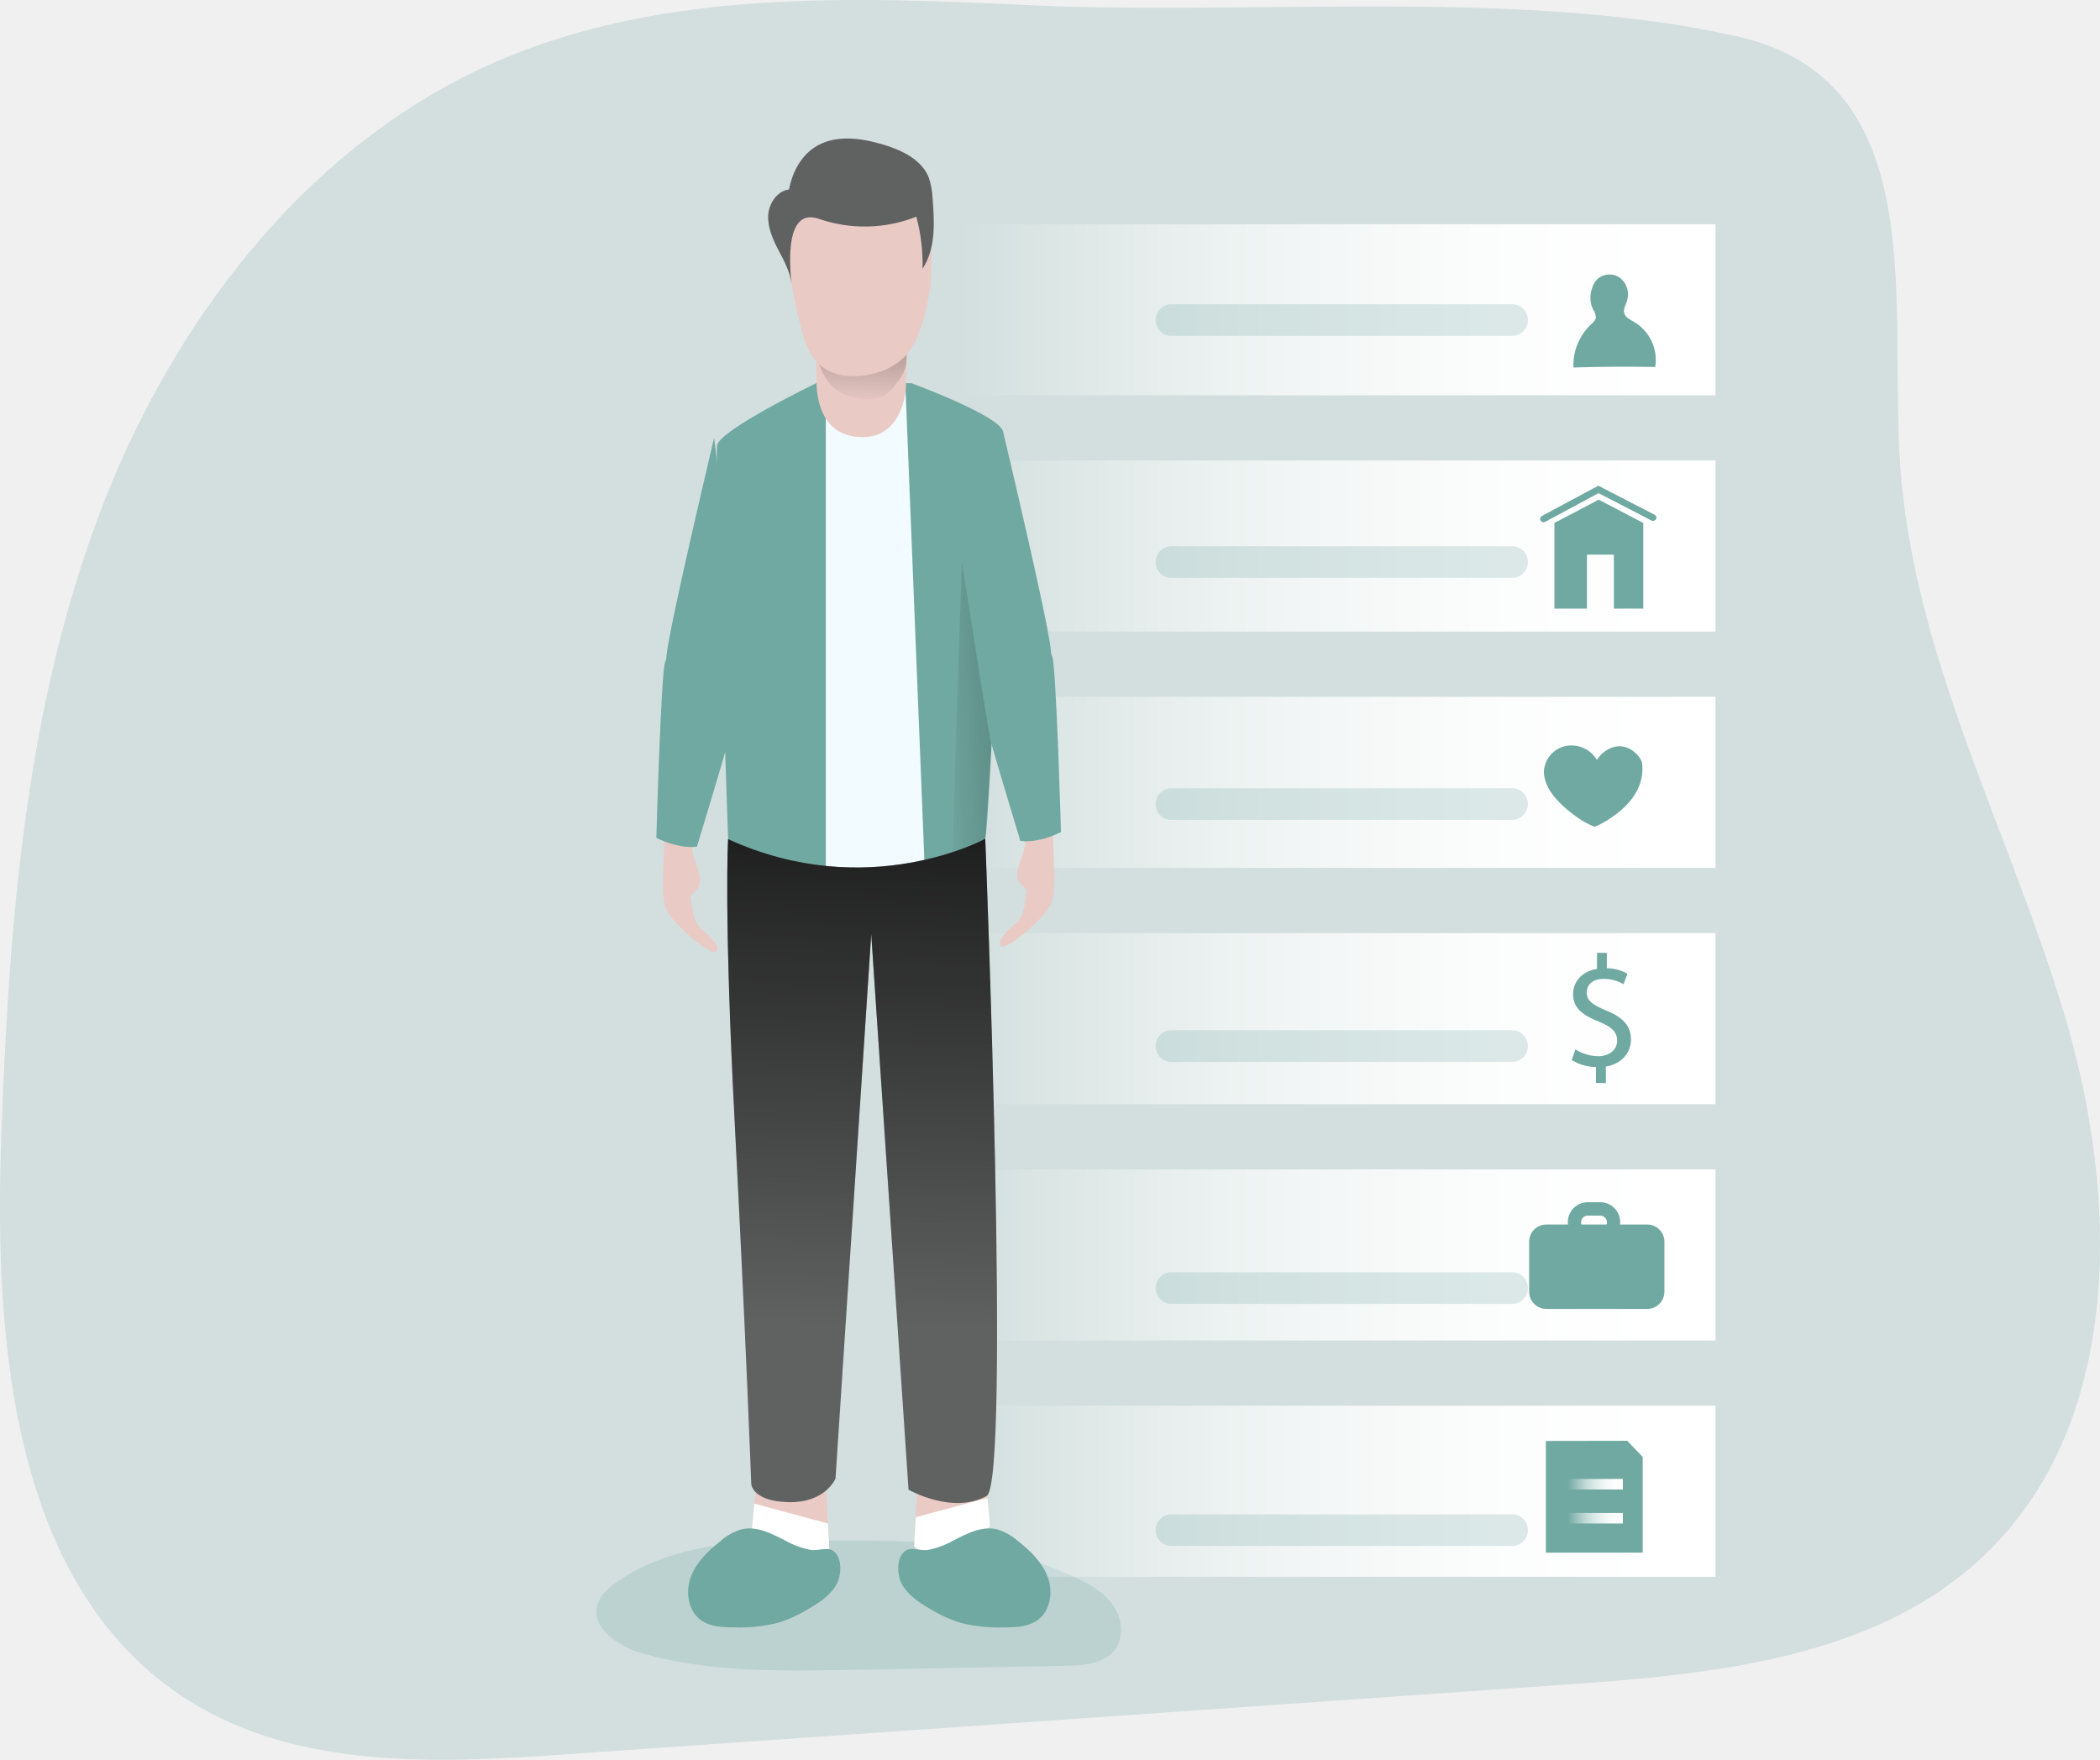
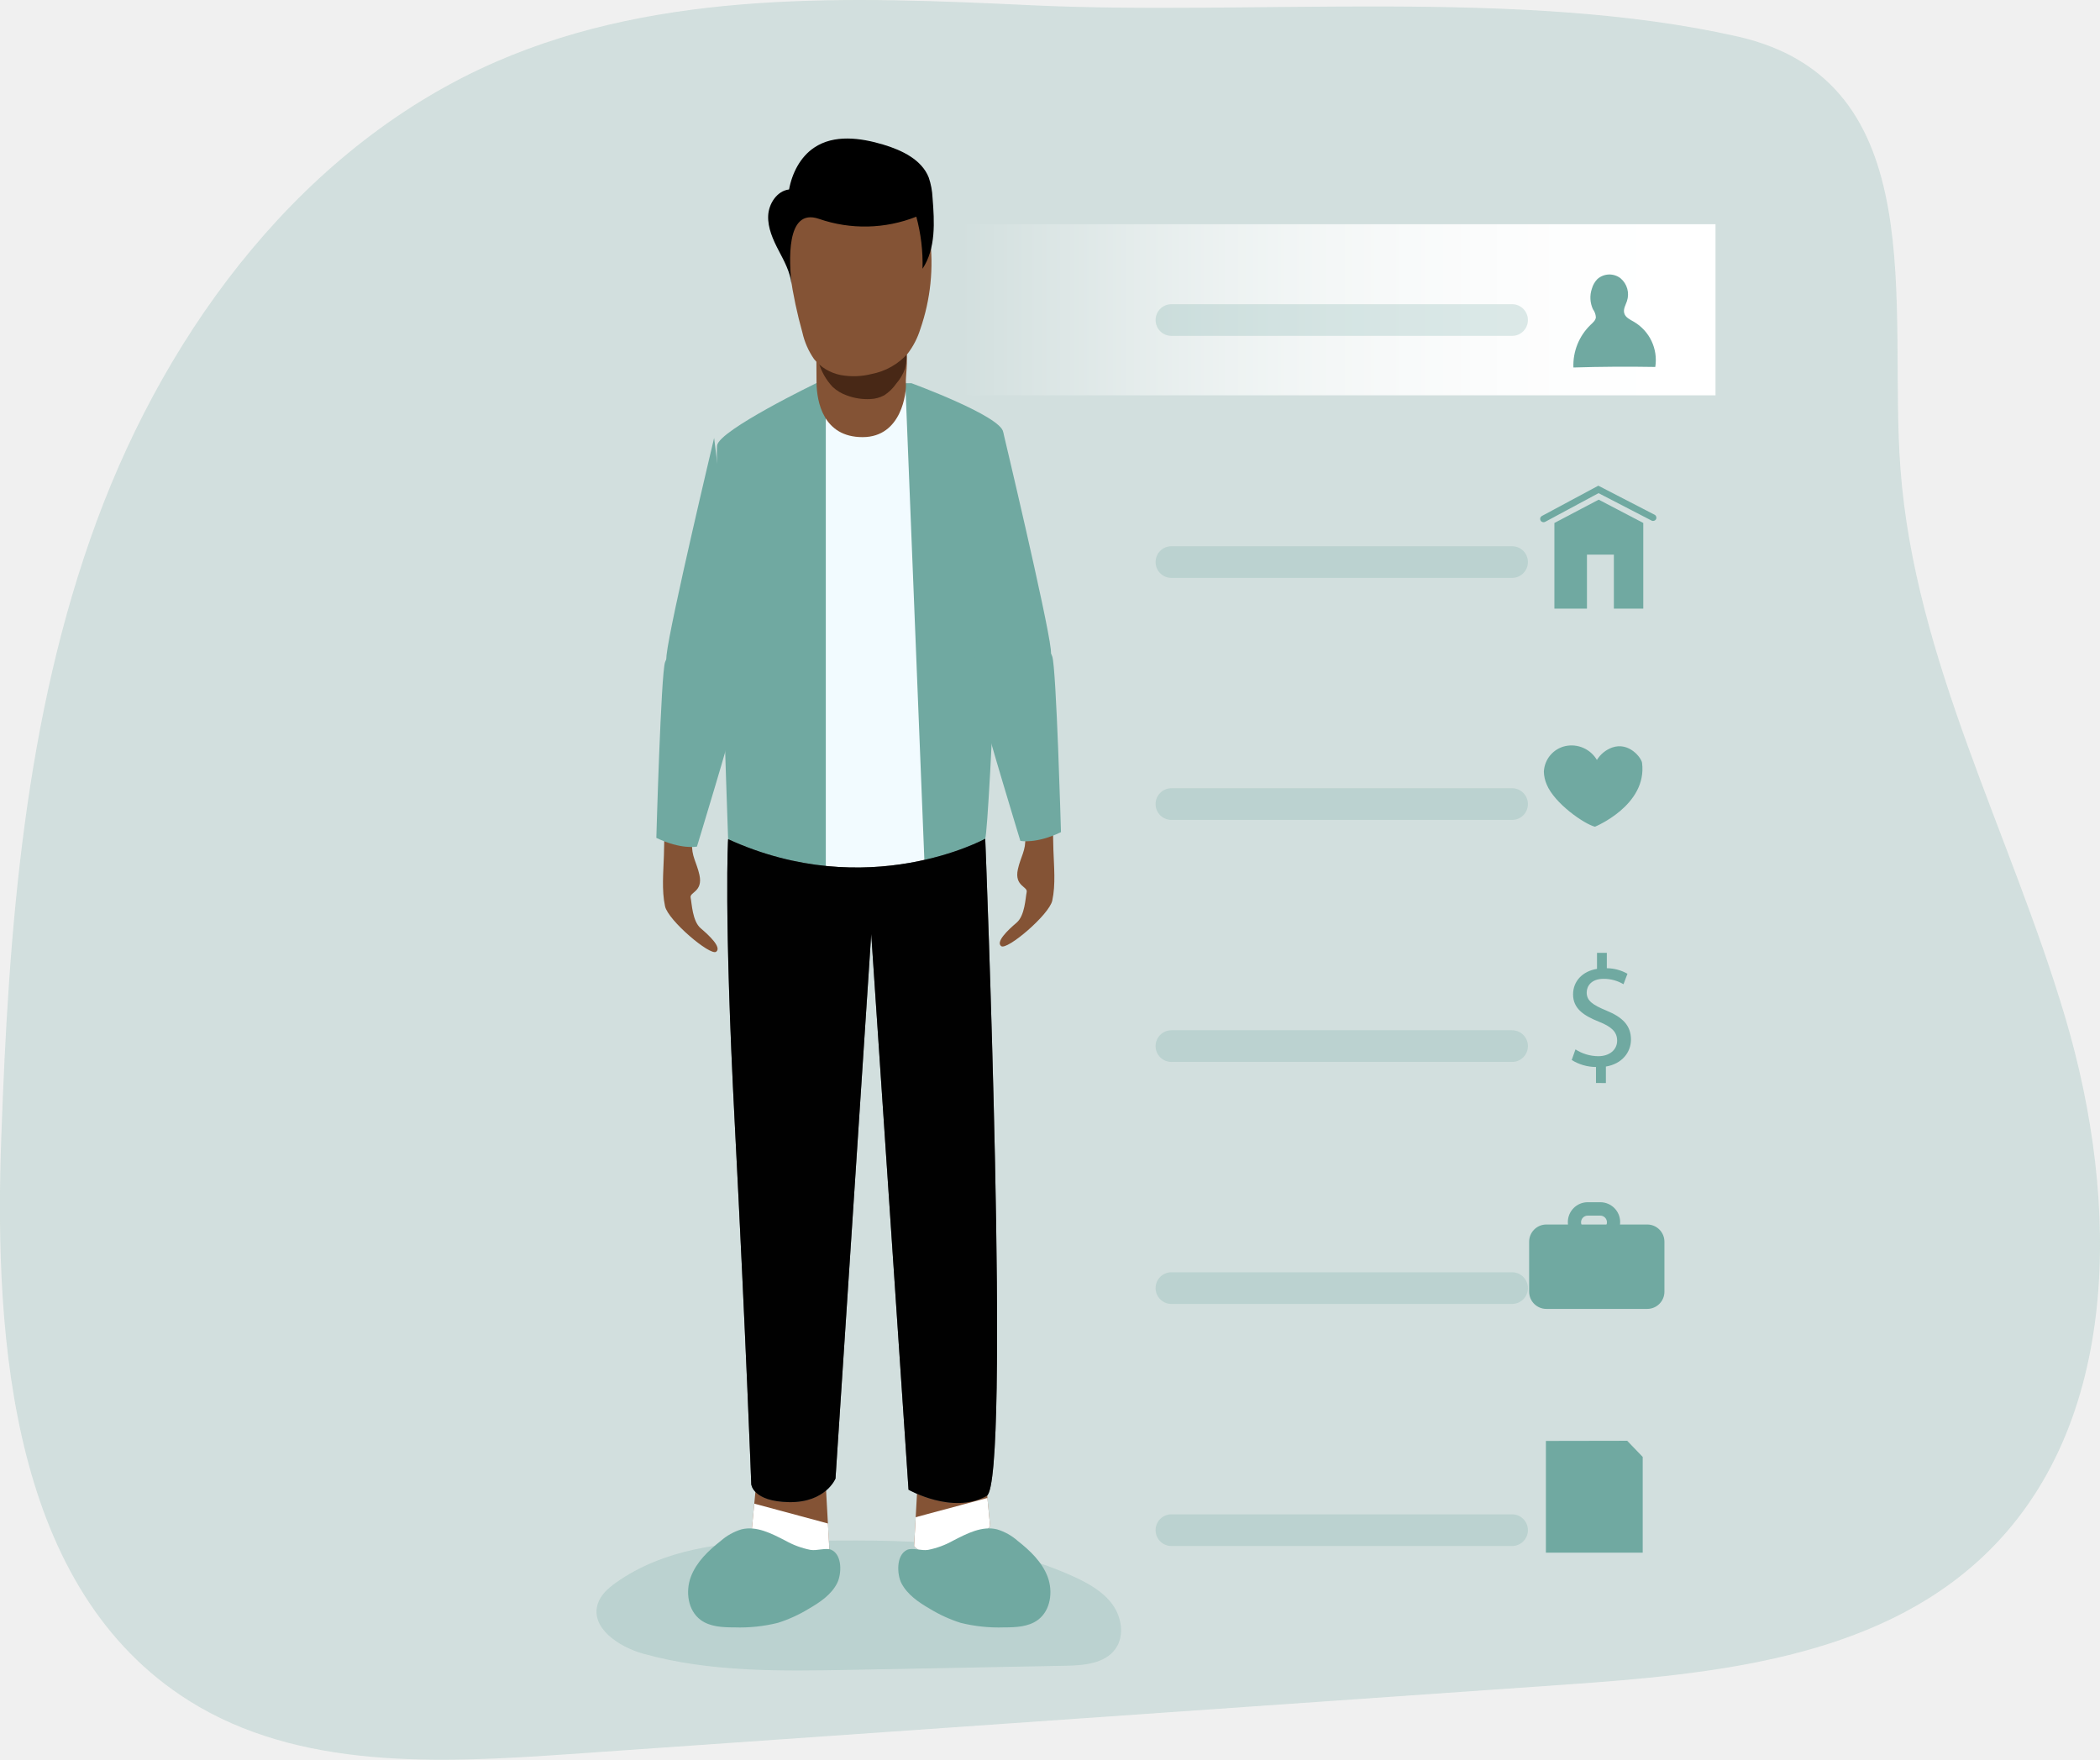
- <svg xmlns="http://www.w3.org/2000/svg" xmlns:xlink="http://www.w3.org/1999/xlink" id="Layer_1" data-name="Layer 1" viewBox="0 0 557.91 467.46">
+ <svg xmlns="http://www.w3.org/2000/svg" xmlns:xlink="http://www.w3.org/1999/xlink" width="557.91" height="467.46">
  <defs>
-     <linearGradient id="linear-gradient" x1="255.19" y1="82.29" x2="455.77" y2="82.29" gradientUnits="userSpaceOnUse">
-       <stop offset="0" stop-color="#fff" stop-opacity="0" />
-       <stop offset="0.13" stop-color="#fff" stop-opacity="0.23" />
-       <stop offset="0.23" stop-color="#fff" stop-opacity="0.41" />
-       <stop offset="0.35" stop-color="#fff" stop-opacity="0.59" />
-       <stop offset="0.48" stop-color="#fff" stop-opacity="0.74" />
-       <stop offset="0.6" stop-color="#fff" stop-opacity="0.85" />
-       <stop offset="0.72" stop-color="#fff" stop-opacity="0.93" />
-       <stop offset="0.84" stop-color="#fff" stop-opacity="0.98" />
-       <stop offset="0.95" stop-color="#fff" />
+     <linearGradient y2="0.5" x2="1" y1="0.5" x1="0" id="linear-gradient">
+       <stop stop-opacity="0" stop-color="#fff" offset="0" />
+       <stop stop-opacity="0.23" stop-color="#fff" offset="0.13" />
+       <stop stop-opacity="0.41" stop-color="#fff" offset="0.23" />
+       <stop stop-opacity="0.59" stop-color="#fff" offset="0.35" />
+       <stop stop-opacity="0.74" stop-color="#fff" offset="0.48" />
+       <stop stop-opacity="0.85" stop-color="#fff" offset="0.6" />
+       <stop stop-opacity="0.93" stop-color="#fff" offset="0.72" />
+       <stop stop-opacity="0.98" stop-color="#fff" offset="0.84" />
+       <stop stop-color="#fff" offset="0.95" />
    </linearGradient>
-     <linearGradient id="linear-gradient-2" x1="255.19" y1="145.06" x2="455.77" y2="145.06" xlink:href="#linear-gradient" />
-     <linearGradient id="linear-gradient-3" x1="255.19" y1="207.83" x2="455.77" y2="207.83" xlink:href="#linear-gradient" />
-     <linearGradient id="linear-gradient-4" x1="255.19" y1="270.59" x2="455.77" y2="270.59" xlink:href="#linear-gradient" />
-     <linearGradient id="linear-gradient-5" x1="255.19" y1="333.36" x2="455.77" y2="333.36" xlink:href="#linear-gradient" />
-     <linearGradient id="linear-gradient-6" x1="255.19" y1="396.13" x2="455.77" y2="396.13" xlink:href="#linear-gradient" />
-     <linearGradient id="linear-gradient-7" x1="230.83" y1="109.43" x2="234.54" y2="40.88" gradientUnits="userSpaceOnUse">
-       <stop offset="0" stop-color="#010101" stop-opacity="0" />
-       <stop offset="0.95" stop-color="#010101" />
+     <linearGradient y2="-3.132" x2="0.629" y1="1.081" x1="0.472" id="linear-gradient-7">
+       <stop stop-opacity="0" stop-color="#010101" offset="0" />
+       <stop stop-color="#010101" offset="0.95" />
    </linearGradient>
-     <linearGradient id="linear-gradient-8" x1="229.88" y1="354.79" x2="235.6" y2="157.02" xlink:href="#linear-gradient-7" />
-     <linearGradient id="linear-gradient-9" x1="248.06" y1="188.08" x2="351.23" y2="182.37" xlink:href="#linear-gradient-7" />
-     <linearGradient id="linear-gradient-10" x1="416.47" y1="394.27" x2="431.15" y2="394.27" xlink:href="#linear-gradient" />
-     <linearGradient id="linear-gradient-11" x1="416.47" y1="403.3" x2="431.15" y2="403.3" xlink:href="#linear-gradient" />
+     <linearGradient xlink:href="#linear-gradient" y2="403.3" x2="431.15" y1="403.3" x1="416.47" id="svg_58" />
+     <linearGradient xlink:href="#linear-gradient" y2="394.27" x2="431.15" y1="394.27" x1="416.47" id="svg_59" />
+     <linearGradient xlink:href="#linear-gradient-7" y2="182.37" x2="351.23" y1="188.08" x1="248.06" id="svg_60" />
+     <linearGradient xlink:href="#linear-gradient-7" y2="157.02" x2="235.6" y1="354.79" x1="229.88" id="svg_61" />
+     <linearGradient xlink:href="#linear-gradient" y2="396.13" x2="455.77" y1="396.13" x1="255.19" id="svg_62" />
+     <linearGradient xlink:href="#linear-gradient" y2="333.36" x2="455.77" y1="333.36" x1="255.19" id="svg_63" />
+     <linearGradient xlink:href="#linear-gradient" y2="270.59" x2="455.77" y1="270.59" x1="255.19" id="svg_64" />
+     <linearGradient xlink:href="#linear-gradient" y2="207.83" x2="455.77" y1="207.83" x1="255.19" id="svg_65" />
+     <linearGradient xlink:href="#linear-gradient" y2="145.06" x2="455.77" y1="145.06" x1="255.19" id="svg_66" />
+     <linearGradient y2="0.5" x2="1" y1="0.5" x1="0" id="svg_67">
+       <stop stop-opacity="0" stop-color="#fff" offset="0" />
+       <stop stop-opacity="0.23" stop-color="#fff" offset="0.13" />
+       <stop stop-opacity="0.41" stop-color="#fff" offset="0.23" />
+       <stop stop-opacity="0.59" stop-color="#fff" offset="0.35" />
+       <stop stop-opacity="0.74" stop-color="#fff" offset="0.48" />
+       <stop stop-opacity="0.85" stop-color="#fff" offset="0.6" />
+       <stop stop-opacity="0.93" stop-color="#fff" offset="0.72" />
+       <stop stop-opacity="0.98" stop-color="#fff" offset="0.84" />
+       <stop stop-color="#fff" offset="0.95" />
+     </linearGradient>
  </defs>
-   <path d="M276.56,3.48C228.51,1.21,178.5-.73,134.37,18.41,83.48,40.49,47.28,88.5,28.09,140.55S4.72,248.86,2.75,304.3c-2,55.1,3.16,120.14,49.81,149.53,29.25,18.42,66.39,16.64,100.87,14.23l264.82-18.48c39.37-2.75,82.1-6.9,110.87-33.91,37.12-34.83,36.46-94.39,22-143.2s-40-95-43.81-145.79C504,83.49,516.34,23.62,464,11.77,406.53-1.21,335.6,6.27,276.56,3.48Z" transform="translate(-2.41 -2.08)" fill="#70a9a1" opacity="0.24" style="isolation:isolate" />
-   <path d="M210,411.45c-15.32.09-31.38,2.16-43.88,11-2.09,1.48-4.15,3.27-4.91,5.71-2,6.4,5.67,11.43,12.13,13.22,17.84,4.95,36.65,4.63,55.15,4.28l57.07-1.09c4.82-.1,10.36-.55,13.18-4.47,2.46-3.42,1.7-8.4-.78-11.81s-6.32-5.56-10.15-7.33C263.49,409.74,236.2,411.3,210,411.45Z" transform="translate(-2.41 -2.08)" fill="#70a9a1" opacity="0.24" style="isolation:isolate" />
-   <rect x="255.19" y="59.56" width="200.57" height="45.45" fill="url(#linear-gradient)" />
-   <rect x="255.19" y="122.33" width="200.57" height="45.45" fill="url(#linear-gradient-2)" />
-   <rect x="255.19" y="185.1" width="200.57" height="45.45" fill="url(#linear-gradient-3)" />
-   <rect x="255.19" y="247.87" width="200.57" height="45.45" fill="url(#linear-gradient-4)" />
-   <rect x="255.19" y="310.64" width="200.57" height="45.45" fill="url(#linear-gradient-5)" />
-   <rect x="255.19" y="373.41" width="200.57" height="45.45" fill="url(#linear-gradient-6)" />
-   <path d="M264.2,394.4l1.25,13s-5,7.53-11.48,8-8.71-2.64-8.71-2.64l1.06-19.13" transform="translate(-2.41 -2.08)" fill="#e9cac5" />
-   <path d="M245.26,412.78l.43-7.67L264.74,400l.71,7.42s-5,7.53-11.48,8S245.26,412.78,245.26,412.78Z" transform="translate(-2.41 -2.08)" fill="#fff" />
-   <path d="M203.35,395.78l-1.28,13.35s5.11,7.74,11.79,8.23,8.94-2.71,8.94-2.71L221.71,395" transform="translate(-2.41 -2.08)" fill="#e9cac5" />
-   <path d="M222.8,414.65l-.43-7.87-19.57-5.27-.73,7.62s5.11,7.74,11.79,8.23S222.8,414.65,222.8,414.65Z" transform="translate(-2.41 -2.08)" fill="#fff" />
-   <path d="M219.34,103.83s-25.83,12.48-26.41,16.57S195.85,225,195.85,225s8.38,10.87,34.06,10.87c26.3,0,33.07-7.52,34.24-11s5.37-103.71,4.79-108-24.4-13-24.4-13Z" transform="translate(-2.41 -2.08)" fill="#70a9a1" />
-   <path d="M221.8,113.24V232.12S233.75,238,248,230.86L243,105.72l-11.69,8.37Z" transform="translate(-2.41 -2.08)" fill="#f2fbff" />
-   <path d="M219.42,88.22s-.19,9-.08,15.61c.08,4.92,1.76,14.37,12.23,14.37s11.7-12,11.51-14.37c-.14-1.68.68-5.12,0-10.48C242.39,87.61,220,84.23,219.42,88.22Z" transform="translate(-2.41 -2.08)" fill="#e9cac5" />
-   <path d="M223.6,104.84a10.64,10.64,0,0,0,3.7,2.25,15.54,15.54,0,0,0,6.3,1,8.38,8.38,0,0,0,3.72-1A11.31,11.31,0,0,0,240.5,104a12.46,12.46,0,0,0,2.36-4,10.81,10.81,0,0,0,.38-2.59,34.51,34.51,0,0,0-.2-5.57c-5.36.58-10.72,1-16.09,1.38-3.08.22-8.38.92-7,5.26A16.08,16.08,0,0,0,223.6,104.84Z" transform="translate(-2.41 -2.08)" fill="url(#linear-gradient-7)" />
-   <path d="M195.85,225s-1.17,19,1.76,75.44S202,396.36,202,396.36s.38,4.61,10.09,4.75,12.29-6.28,12.29-6.28l9.49-144.63,9.91,147.6s11.66,6.7,20.75,1.67c6.45-3.57-.37-174.58-.37-174.58S233,242,195.85,225Z" transform="translate(-2.41 -2.08)" fill="#606161" />
-   <path d="M195.85,225s-1.17,19,1.76,75.44S202,396.36,202,396.36s.38,4.61,10.09,4.75,12.29-6.28,12.29-6.28l9.49-144.63,9.91,147.6s11.66,6.7,20.75,1.67c6.45-3.57-.37-174.58-.37-174.58S233,242,195.85,225Z" transform="translate(-2.41 -2.08)" fill="url(#linear-gradient-8)" />
-   <path d="M268.94,116.89s11.72,49.26,12.63,57.64-6.83,28.34-11.62,27c-10.64-3-8.94-21.17-8.94-21.17Z" transform="translate(-2.41 -2.08)" fill="#70a9a1" />
-   <path d="M276.3,209a2.09,2.09,0,0,1,2.15-.61,3.19,3.19,0,0,1,1.55,2c2.36,6,2.08,11.32,2.27,17.49.14,4.34.63,9.15-.3,13.43-.82,3.78-12,13.24-13.56,12.11s1.85-4.35,4.08-6.24,2.35-6.62,2.68-8.13-3.32-1.52-2.34-6.05c.73-3.36,2.19-5,1.94-8.51a59.77,59.77,0,0,1,.41-12.47,6,6,0,0,1,.84-2.66A3,3,0,0,1,276.3,209Z" transform="translate(-2.41 -2.08)" fill="#e9cac5" />
-   <path d="M264.2,193.61c-.17.75,9.29,31.84,9.29,31.84s4.2.87,10.79-2.32c0,0-1.23-43.65-2.32-46.68s-3.2-2.33-13,1.14S264.2,193.61,264.2,193.61Z" transform="translate(-2.41 -2.08)" fill="#70a9a1" />
-   <path d="M192.13,118.42s-11.73,49.26-12.63,57.64,6.82,28.34,11.61,27c10.64-3,8.95-21.18,8.95-21.18Z" transform="translate(-2.41 -2.08)" fill="#70a9a1" />
-   <path d="M184.76,210.5a2.09,2.09,0,0,0-2.15-.61,3.09,3.09,0,0,0-1.54,2c-2.37,6-2.08,11.31-2.28,17.48-.13,4.34-.62,9.16.3,13.44.82,3.78,12,13.23,13.57,12.1s-1.86-4.35-4.09-6.24-2.35-6.62-2.68-8.13,3.32-1.51,2.34-6.05c-.73-3.35-2.18-5-1.94-8.51a59.68,59.68,0,0,0-.41-12.46,6,6,0,0,0-.83-2.66A2.37,2.37,0,0,0,184.76,210.5Z" transform="translate(-2.41 -2.08)" fill="#e9cac5" />
-   <path d="M196.86,195.13c.18.75-9.29,31.84-9.29,31.84s-4.2.87-10.79-2.32c0,0,1.23-43.65,2.32-46.68s3.2-2.33,13,1.15S196.86,195.13,196.86,195.13Z" transform="translate(-2.41 -2.08)" fill="#70a9a1" />
-   <path d="M211.08,411.34c-3.67-1.88-7.69-4-11.69-3a14.83,14.83,0,0,0-5.5,3.07c-3.29,2.59-6.47,5.62-7.94,9.54s-.79,8.93,2.58,11.43c2.51,1.87,5.87,2,9,2a41.87,41.87,0,0,0,11.56-1.21,37.35,37.35,0,0,0,8.14-3.71c3-1.73,6.05-3.76,7.6-6.86,1.17-2.34,1.42-7.42-1.52-8.81-1.39-.65-3.89.3-5.59,0A22.37,22.37,0,0,1,211.08,411.34Z" transform="translate(-2.41 -2.08)" fill="#70a9a1" />
-   <path d="M255.62,411.34c3.66-1.88,7.68-4,11.68-3a14.83,14.83,0,0,1,5.5,3.07c3.29,2.59,6.47,5.62,7.94,9.54s.79,8.93-2.57,11.43c-2.51,1.87-5.88,2-9,2a41.87,41.87,0,0,1-11.56-1.21,37.35,37.35,0,0,1-8.14-3.71c-3-1.73-6-3.76-7.6-6.86-1.17-2.34-1.42-7.42,1.52-8.81,1.39-.65,3.89.3,5.59,0A22.43,22.43,0,0,0,255.62,411.34Z" transform="translate(-2.41 -2.08)" fill="#70a9a1" />
-   <polygon points="255.54 149.11 253.02 226.37 261.75 222.81 263.37 198.26 260.3 179.55 255.54 149.11" fill="url(#linear-gradient-9)" />
-   <path d="M211.13,60a120.68,120.68,0,0,0,4.45,30.4,20.06,20.06,0,0,0,3.09,7.05,12.08,12.08,0,0,0,7.06,4.25,19.25,19.25,0,0,0,8.27-.28,17.2,17.2,0,0,0,9.59-5.45,21.05,21.05,0,0,0,3.32-6.46,53.87,53.87,0,0,0,2.53-24.55c-.53-4-1.68-8.21-4.68-10.69a13.87,13.87,0,0,0-6.14-2.59,34.35,34.35,0,0,0-23.42,3.69,7.23,7.23,0,0,0-2.86,2.42,8.43,8.43,0,0,0-.88,4" transform="translate(-2.41 -2.08)" fill="#e9cac5" />
-   <path d="M212.69,77.61c-.32-3.23-1.93-6.16-3.42-9s-2.91-6-2.78-9.2,2.33-6.62,5.55-7c.81-4.37,3-8.66,6.68-11.12C224,37.74,231,38.67,237.1,40.5c4.93,1.48,10.21,4,12.06,8.76a19.34,19.34,0,0,1,1,5.35c.52,6.46.91,13.46-2.66,18.86a47.82,47.82,0,0,0-1.65-13.83,37.18,37.18,0,0,1-25.86.58C211,57.11,212.14,72,212.69,77.61Z" transform="translate(-2.41 -2.08)" fill="#606161" />
-   <rect x="406.25" y="325.28" width="35.94" height="22.42" rx="4.57" fill="#70a9a1" />
-   <path d="M427.56,332h-3.34a5.28,5.28,0,0,1,0-10.56h3.34a5.28,5.28,0,0,1,0,10.56Zm-3.34-7a1.77,1.77,0,0,0,0,3.54h3.34a1.77,1.77,0,0,0,0-3.54Z" transform="translate(-2.41 -2.08)" fill="#70a9a1" />
-   <polygon points="436.57 138.92 436.57 161.67 428.76 161.67 428.76 147.33 421.61 147.33 421.61 161.67 412.96 161.67 412.96 138.92 424.73 132.73 436.57 138.92" fill="#70a9a1" />
-   <path d="M412.45,140.8a.88.88,0,0,1-.41-1.65l15-8.05L442,138.82a.87.87,0,1,1-.81,1.55l-14.09-7.29-14.18,7.62A.92.92,0,0,1,412.45,140.8Z" transform="translate(-2.41 -2.08)" fill="#70a9a1" />
-   <path d="M426.14,221.69c-2.84-.71-10.75-6.18-12.82-11.23a9.12,9.12,0,0,1-.75-3.36,7.31,7.31,0,0,1,5.71-6.83,7.83,7.83,0,0,1,8.38,3.68,8,8,0,0,1,4-3.28c4.52-1.62,7.82,2.72,8,4.06C440.08,216,426.14,221.69,426.14,221.69Z" transform="translate(-2.41 -2.08)" fill="#70a9a1" />
-   <path d="M426.42,289.77v-4.25a12.29,12.29,0,0,1-6.45-1.86l1-2.82a11.26,11.26,0,0,0,6.07,1.81c3,0,5-1.73,5-4.13s-1.64-3.75-4.76-5c-4.3-1.69-6.95-3.63-6.95-7.29,0-3.5,2.49-6.15,6.36-6.78v-4.26h2.61v4.09a11.27,11.27,0,0,1,5.48,1.47l-1.05,2.78a10.25,10.25,0,0,0-5.31-1.43c-3.25,0-4.47,1.94-4.47,3.63,0,2.18,1.56,3.28,5.23,4.8,4.34,1.77,6.53,4,6.53,7.71,0,3.32-2.32,6.44-6.66,7.16v4.38Z" transform="translate(-2.41 -2.08)" fill="#70a9a1" />
-   <path d="M420.42,99.7q10.88-.33,21.75-.14a11.78,11.78,0,0,0-5.68-12c-1-.58-2.24-1.13-2.56-2.26s.36-2.16.71-3.22a5.6,5.6,0,0,0-1.7-6.08,4.83,4.83,0,0,0-6.16.22,6,6,0,0,0-1.45,2.54,7.31,7.31,0,0,0,.28,5.46,4.09,4.09,0,0,1,.78,2.15c-.08.83-.8,1.42-1.41,2A14.93,14.93,0,0,0,420.42,99.7Z" transform="translate(-2.41 -2.08)" fill="#70a9a1" />
-   <polygon points="436.42 412.45 410.7 412.45 410.7 382.77 432.3 382.73 436.42 387.02 436.42 412.45" fill="#70a9a1" />
-   <rect x="416.47" y="392.87" width="14.67" height="2.8" fill="url(#linear-gradient-10)" />
-   <rect x="416.47" y="401.9" width="14.67" height="2.8" fill="url(#linear-gradient-11)" />
-   <rect x="307.01" y="80.81" width="98.91" height="8.41" rx="4.2" fill="#70a9a1" opacity="0.24" style="isolation:isolate" />
-   <rect x="307.01" y="145.1" width="98.91" height="8.41" rx="4.2" fill="#70a9a1" opacity="0.24" style="isolation:isolate" />
-   <rect x="307.01" y="209.39" width="98.91" height="8.41" rx="4.2" fill="#70a9a1" opacity="0.24" style="isolation:isolate" />
-   <rect x="307.01" y="273.68" width="98.91" height="8.41" rx="4.2" fill="#70a9a1" opacity="0.24" style="isolation:isolate" />
-   <rect x="307.01" y="337.97" width="98.91" height="8.41" rx="4.2" fill="#70a9a1" opacity="0.24" style="isolation:isolate" />
-   <rect x="307.01" y="402.27" width="98.91" height="8.41" rx="4.2" fill="#70a9a1" opacity="0.24" style="isolation:isolate" />
+   <g>
+     <rect fill="none" id="canvas_background" height="602" width="802" y="-1" x="-1" />
+   </g>
+   <g>
+     <path stroke="null" id="svg_1" opacity="0.24" fill="#70a9a1" d="m274.15,1.4c-48.05,-2.27 -98.06,-4.21 -142.19,14.93c-50.89,22.08 -87.09,70.09 -106.28,122.14s-23.37,108.31 -25.34,163.75c-2,55.1 3.16,120.14 49.81,149.53c29.25,18.42 66.39,16.64 100.87,14.23l264.82,-18.48c39.37,-2.75 82.1,-6.9 110.87,-33.91c37.12,-34.83 36.46,-94.39 22,-143.2s-40,-95 -43.81,-145.79c-3.31,-43.19 9.03,-103.06 -43.31,-114.91c-57.47,-12.98 -128.4,-5.5 -187.44,-8.29z" />
+     <path stroke="null" id="svg_2" opacity="0.24" fill="#70a9a1" d="m207.59,409.37c-15.32,0.09 -31.38,2.16 -43.88,11c-2.09,1.48 -4.15,3.27 -4.91,5.71c-2,6.4 5.67,11.43 12.13,13.22c17.84,4.95 36.65,4.63 55.15,4.28l57.07,-1.09c4.82,-0.1 10.36,-0.55 13.18,-4.47c2.46,-3.42 1.7,-8.4 -0.78,-11.81s-6.32,-5.56 -10.15,-7.33c-24.32,-11.22 -51.61,-9.66 -77.81,-9.51z" />
+     <rect stroke="null" id="svg_3" fill="url(#svg_67)" height="45.45" width="200.57" y="59.56" x="255.19" />
+     <rect stroke="null" id="svg_4" fill="url(#svg_66)" height="45.45" width="200.57" y="122.33" x="255.19" />
+     <rect stroke="null" id="svg_5" fill="url(#svg_65)" height="45.45" width="200.57" y="185.1" x="255.19" />
+     <rect stroke="null" id="svg_6" fill="url(#svg_64)" height="45.45" width="200.57" y="247.87" x="255.19" />
+     <rect stroke="null" id="svg_7" fill="url(#svg_63)" height="45.45" width="200.57" y="310.64" x="255.19" />
+     <rect stroke="null" id="svg_8" fill="url(#svg_62)" height="45.45" width="200.57" y="373.41" x="255.19" />
+     <path id="svg_9" fill="#845335" d="m261.79,392.32l1.25,13s-5,7.53 -11.48,8s-8.71,-2.64 -8.71,-2.64l1.06,-19.13" />
+     <path stroke="null" id="svg_10" fill="#fff" d="m242.85,410.7l0.43,-7.67l19.05,-5.11l0.71,7.42s-5,7.53 -11.48,8s-8.71,-2.64 -8.71,-2.64z" />
+     <path id="svg_11" fill="#845335" d="m200.94,393.7l-1.28,13.35s5.11,7.74 11.79,8.23s8.94,-2.71 8.94,-2.71l-1.09,-19.65" />
+     <path stroke="null" id="svg_12" fill="#fff" d="m220.39,412.57l-0.43,-7.87l-19.57,-5.27l-0.73,7.62s5.11,7.74 11.79,8.23s8.94,-2.71 8.94,-2.71z" />
+     <path stroke="null" id="svg_13" fill="#70a9a1" d="m216.93,101.75s-25.83,12.48 -26.41,16.57s2.92,104.6 2.92,104.6s8.38,10.87 34.06,10.87c26.3,0 33.07,-7.52 34.24,-11s5.37,-103.71 4.79,-108s-24.4,-13 -24.4,-13l-25.2,-0.04z" />
+     <path stroke="null" id="svg_14" fill="#f2fbff" d="m219.39,111.16l0,118.88s11.95,5.88 26.2,-1.26l-5,-125.14l-11.69,8.37l-9.51,-0.85z" />
+     <path stroke="null" id="svg_15" fill="#845335" d="m217.01,86.14s-0.19,9 -0.08,15.61c0.08,4.92 1.76,14.37 12.23,14.37s11.7,-12 11.51,-14.37c-0.14,-1.68 0.68,-5.12 0,-10.48c-0.69,-5.74 -23.08,-9.12 -23.66,-5.13z" />
+     <path stroke="null" id="svg_16" fill="#482816" d="m221.19,102.76a10.64,10.64 0 0 0 3.7,2.25a15.54,15.54 0 0 0 6.3,1a8.38,8.38 0 0 0 3.72,-1a11.31,11.31 0 0 0 3.18,-3.09a12.46,12.46 0 0 0 2.36,-4a10.81,10.81 0 0 0 0.38,-2.59a34.51,34.51 0 0 0 -0.2,-5.57c-5.36,0.58 -10.72,1 -16.09,1.38c-3.08,0.22 -8.38,0.92 -7,5.26a16.08,16.08 0 0 0 3.65,6.36z" />
+     <path stroke="null" id="svg_17" fill="#606161" d="m193.44,222.92s-1.17,19 1.76,75.44s4.39,95.92 4.39,95.92s0.38,4.61 10.09,4.75s12.29,-6.28 12.29,-6.28l9.49,-144.63l9.91,147.6s11.66,6.7 20.75,1.67c6.45,-3.57 -0.37,-174.58 -0.37,-174.58s-31.16,17.11 -68.31,0.11z" />
+     <path stroke="null" id="svg_18" fill="url(#svg_61)" d="m193.44,222.92s-1.17,19 1.76,75.44s4.39,95.92 4.39,95.92s0.38,4.61 10.09,4.75s12.29,-6.28 12.29,-6.28l9.49,-144.63l9.91,147.6s11.66,6.7 20.75,1.67c6.45,-3.57 -0.37,-174.58 -0.37,-174.58s-31.16,17.11 -68.31,0.11z" />
+     <path stroke="null" id="svg_19" fill="#70a9a1" d="m266.53,114.81s11.72,49.26 12.63,57.64s-6.83,28.34 -11.62,27c-10.64,-3 -8.94,-21.17 -8.94,-21.17l7.93,-63.47z" />
+     <path stroke="null" id="svg_20" fill="#845335" d="m273.89,206.92a2.09,2.09 0 0 1 2.15,-0.61a3.19,3.19 0 0 1 1.55,2c2.36,6 2.08,11.32 2.27,17.49c0.14,4.34 0.63,9.15 -0.3,13.43c-0.82,3.78 -12,13.24 -13.56,12.11s1.85,-4.35 4.08,-6.24s2.35,-6.62 2.68,-8.13s-3.32,-1.52 -2.34,-6.05c0.73,-3.36 2.19,-5 1.94,-8.51a59.77,59.77 0 0 1 0.41,-12.47a6,6 0 0 1 0.84,-2.66a3,3 0 0 1 0.28,-0.36z" />
+     <path stroke="null" id="svg_21" fill="#70a9a1" d="m261.79,191.53c-0.17,0.75 9.29,31.84 9.29,31.84s4.2,0.87 10.79,-2.32c0,0 -1.23,-43.65 -2.32,-46.68s-3.2,-2.33 -13,1.14s-4.76,16.02 -4.76,16.02z" />
+     <path stroke="null" id="svg_22" fill="#70a9a1" d="m189.72,116.34s-11.73,49.26 -12.63,57.64s6.82,28.34 11.61,27c10.64,-3 8.95,-21.18 8.95,-21.18l-7.93,-63.46z" />
+     <path stroke="null" id="svg_23" fill="#845335" d="m182.35,208.42a2.09,2.09 0 0 0 -2.15,-0.61a3.09,3.09 0 0 0 -1.54,2c-2.37,6 -2.08,11.31 -2.28,17.48c-0.13,4.34 -0.62,9.16 0.3,13.44c0.82,3.78 12,13.23 13.57,12.1s-1.86,-4.35 -4.09,-6.24s-2.35,-6.62 -2.68,-8.13s3.32,-1.51 2.34,-6.05c-0.73,-3.35 -2.18,-5 -1.94,-8.51a59.68,59.68 0 0 0 -0.41,-12.46a6,6 0 0 0 -0.83,-2.66a2.37,2.37 0 0 0 -0.29,-0.36z" />
+     <path stroke="null" id="svg_24" fill="#70a9a1" d="m194.45,193.05c0.18,0.75 -9.29,31.84 -9.29,31.84s-4.2,0.87 -10.79,-2.32c0,0 1.23,-43.65 2.32,-46.68s3.2,-2.33 13,1.15s4.76,16.01 4.76,16.01z" />
+     <path stroke="null" id="svg_25" fill="#70a9a1" d="m208.67,409.26c-3.67,-1.88 -7.69,-4 -11.69,-3a14.83,14.83 0 0 0 -5.5,3.07c-3.29,2.59 -6.47,5.62 -7.94,9.54s-0.79,8.93 2.58,11.43c2.51,1.87 5.87,2 9,2a41.87,41.87 0 0 0 11.56,-1.21a37.35,37.35 0 0 0 8.14,-3.71c3,-1.73 6.05,-3.76 7.6,-6.86c1.17,-2.34 1.42,-7.42 -1.52,-8.81c-1.39,-0.65 -3.89,0.3 -5.59,0a22.37,22.37 0 0 1 -6.64,-2.45z" />
+     <path stroke="null" id="svg_26" fill="#70a9a1" d="m253.21,409.26c3.66,-1.88 7.68,-4 11.68,-3a14.83,14.83 0 0 1 5.5,3.07c3.29,2.59 6.47,5.62 7.94,9.54s0.79,8.93 -2.57,11.43c-2.51,1.87 -5.88,2 -9,2a41.87,41.87 0 0 1 -11.56,-1.21a37.35,37.35 0 0 1 -8.14,-3.71c-3,-1.73 -6,-3.76 -7.6,-6.86c-1.17,-2.34 -1.42,-7.42 1.52,-8.81c1.39,-0.65 3.89,0.3 5.59,0a22.43,22.43 0 0 0 6.64,-2.45z" />
+     <polygon stroke="null" id="svg_27" fill="url(#svg_60)" points="255.54 149.11 253.02 226.37 261.75 222.81 263.37 198.26 260.3 179.55 255.54 149.11" />
+     <path stroke="null" id="svg_28" fill="#845335" d="m208.72,57.92a120.68,120.68 0 0 0 4.45,30.4a20.06,20.06 0 0 0 3.09,7.05a12.08,12.08 0 0 0 7.06,4.25a19.25,19.25 0 0 0 8.27,-0.28a17.2,17.2 0 0 0 9.59,-5.45a21.05,21.05 0 0 0 3.32,-6.46a53.87,53.87 0 0 0 2.53,-24.55c-0.53,-4 -1.68,-8.21 -4.68,-10.69a13.87,13.87 0 0 0 -6.14,-2.59a34.35,34.35 0 0 0 -23.42,3.69a7.23,7.23 0 0 0 -2.86,2.42a8.43,8.43 0 0 0 -0.88,4" />
+     <path stroke="null" id="svg_29" fill="#000000" d="m210.28,75.53c-0.32,-3.23 -1.93,-6.16 -3.42,-9s-2.91,-6 -2.78,-9.2s2.33,-6.62 5.55,-7c0.81,-4.37 3,-8.66 6.68,-11.12c5.28,-3.55 12.28,-2.62 18.38,-0.79c4.93,1.48 10.21,4 12.06,8.76a19.34,19.34 0 0 1 1,5.35c0.52,6.46 0.91,13.46 -2.66,18.86a47.82,47.82 0 0 0 -1.65,-13.83a37.18,37.18 0 0 1 -25.86,0.58c-8.99,-3.11 -7.85,11.78 -7.3,17.39z" />
+     <rect stroke="null" id="svg_30" fill="#70a9a1" rx="4.57" height="22.42" width="35.94" y="325.28" x="406.25" />
+     <path stroke="null" id="svg_31" fill="#70a9a1" d="m425.15,329.92l-3.34,0a5.28,5.28 0 0 1 0,-10.56l3.34,0a5.28,5.28 0 0 1 0,10.56zm-3.34,-7a1.77,1.77 0 0 0 0,3.54l3.34,0a1.77,1.77 0 0 0 0,-3.54l-3.34,0z" />
+     <polygon stroke="null" id="svg_32" fill="#70a9a1" points="436.57 138.92 436.57 161.67 428.76 161.67 428.76 147.33 421.61 147.33 421.61 161.67 412.96 161.67 412.96 138.92 424.73 132.73 436.57 138.92" />
+     <path stroke="null" id="svg_33" fill="#70a9a1" d="m410.04,138.72a0.88,0.88 0 0 1 -0.41,-1.65l15,-8.05l14.96,7.72a0.87,0.87 0 1 1 -0.81,1.55l-14.09,-7.29l-14.18,7.62a0.92,0.92 0 0 1 -0.47,0.1z" />
+     <path stroke="null" id="svg_34" fill="#70a9a1" d="m423.73,219.61c-2.84,-0.71 -10.75,-6.18 -12.82,-11.23a9.12,9.12 0 0 1 -0.75,-3.36a7.31,7.31 0 0 1 5.71,-6.83a7.83,7.83 0 0 1 8.38,3.68a8,8 0 0 1 4,-3.28c4.52,-1.62 7.82,2.72 8,4.06c1.42,11.27 -12.52,16.96 -12.52,16.96z" />
+     <path stroke="null" id="svg_35" fill="#70a9a1" d="m424.01,287.69l0,-4.25a12.29,12.29 0 0 1 -6.45,-1.86l1,-2.82a11.26,11.26 0 0 0 6.07,1.81c3,0 5,-1.73 5,-4.13s-1.64,-3.75 -4.76,-5c-4.3,-1.69 -6.95,-3.63 -6.95,-7.29c0,-3.5 2.49,-6.15 6.36,-6.78l0,-4.26l2.61,0l0,4.09a11.27,11.27 0 0 1 5.48,1.47l-1.05,2.78a10.25,10.25 0 0 0 -5.31,-1.43c-3.25,0 -4.47,1.94 -4.47,3.63c0,2.18 1.56,3.28 5.23,4.8c4.34,1.77 6.53,4 6.53,7.71c0,3.32 -2.32,6.44 -6.66,7.16l0,4.38l-2.63,-0.01z" />
+     <path stroke="null" id="svg_36" fill="#70a9a1" d="m418.01,97.62q10.88,-0.33 21.75,-0.14a11.78,11.78 0 0 0 -5.68,-12c-1,-0.58 -2.24,-1.13 -2.56,-2.26s0.36,-2.16 0.71,-3.22a5.6,5.6 0 0 0 -1.7,-6.08a4.83,4.83 0 0 0 -6.16,0.22a6,6 0 0 0 -1.45,2.54a7.31,7.31 0 0 0 0.28,5.46a4.09,4.09 0 0 1 0.78,2.15c-0.08,0.83 -0.8,1.42 -1.41,2a14.93,14.93 0 0 0 -4.56,11.33z" />
+     <polygon stroke="null" id="svg_37" fill="#70a9a1" points="436.42 412.45 410.7 412.45 410.7 382.77 432.3 382.73 436.42 387.02 436.42 412.45" />
+     <rect stroke="null" id="svg_38" fill="url(#svg_59)" height="2.8" width="14.67" y="392.87" x="416.47" />
+     <rect stroke="null" id="svg_39" fill="url(#svg_58)" height="2.8" width="14.67" y="401.9" x="416.47" />
+     <rect stroke="null" id="svg_40" opacity="0.24" fill="#70a9a1" rx="4.2" height="8.41" width="98.91" y="80.81" x="307.01" />
+     <rect stroke="null" id="svg_41" opacity="0.24" fill="#70a9a1" rx="4.2" height="8.41" width="98.91" y="145.1" x="307.01" />
+     <rect stroke="null" id="svg_42" opacity="0.24" fill="#70a9a1" rx="4.2" height="8.41" width="98.91" y="209.39" x="307.01" />
+     <rect stroke="null" id="svg_43" opacity="0.24" fill="#70a9a1" rx="4.2" height="8.41" width="98.91" y="273.68" x="307.01" />
+     <rect stroke="null" id="svg_44" opacity="0.24" fill="#70a9a1" rx="4.2" height="8.41" width="98.91" y="337.97" x="307.01" />
+     <rect stroke="null" id="svg_45" opacity="0.24" fill="#70a9a1" rx="4.2" height="8.41" width="98.91" y="402.27" x="307.01" />
+   </g>
</svg>
